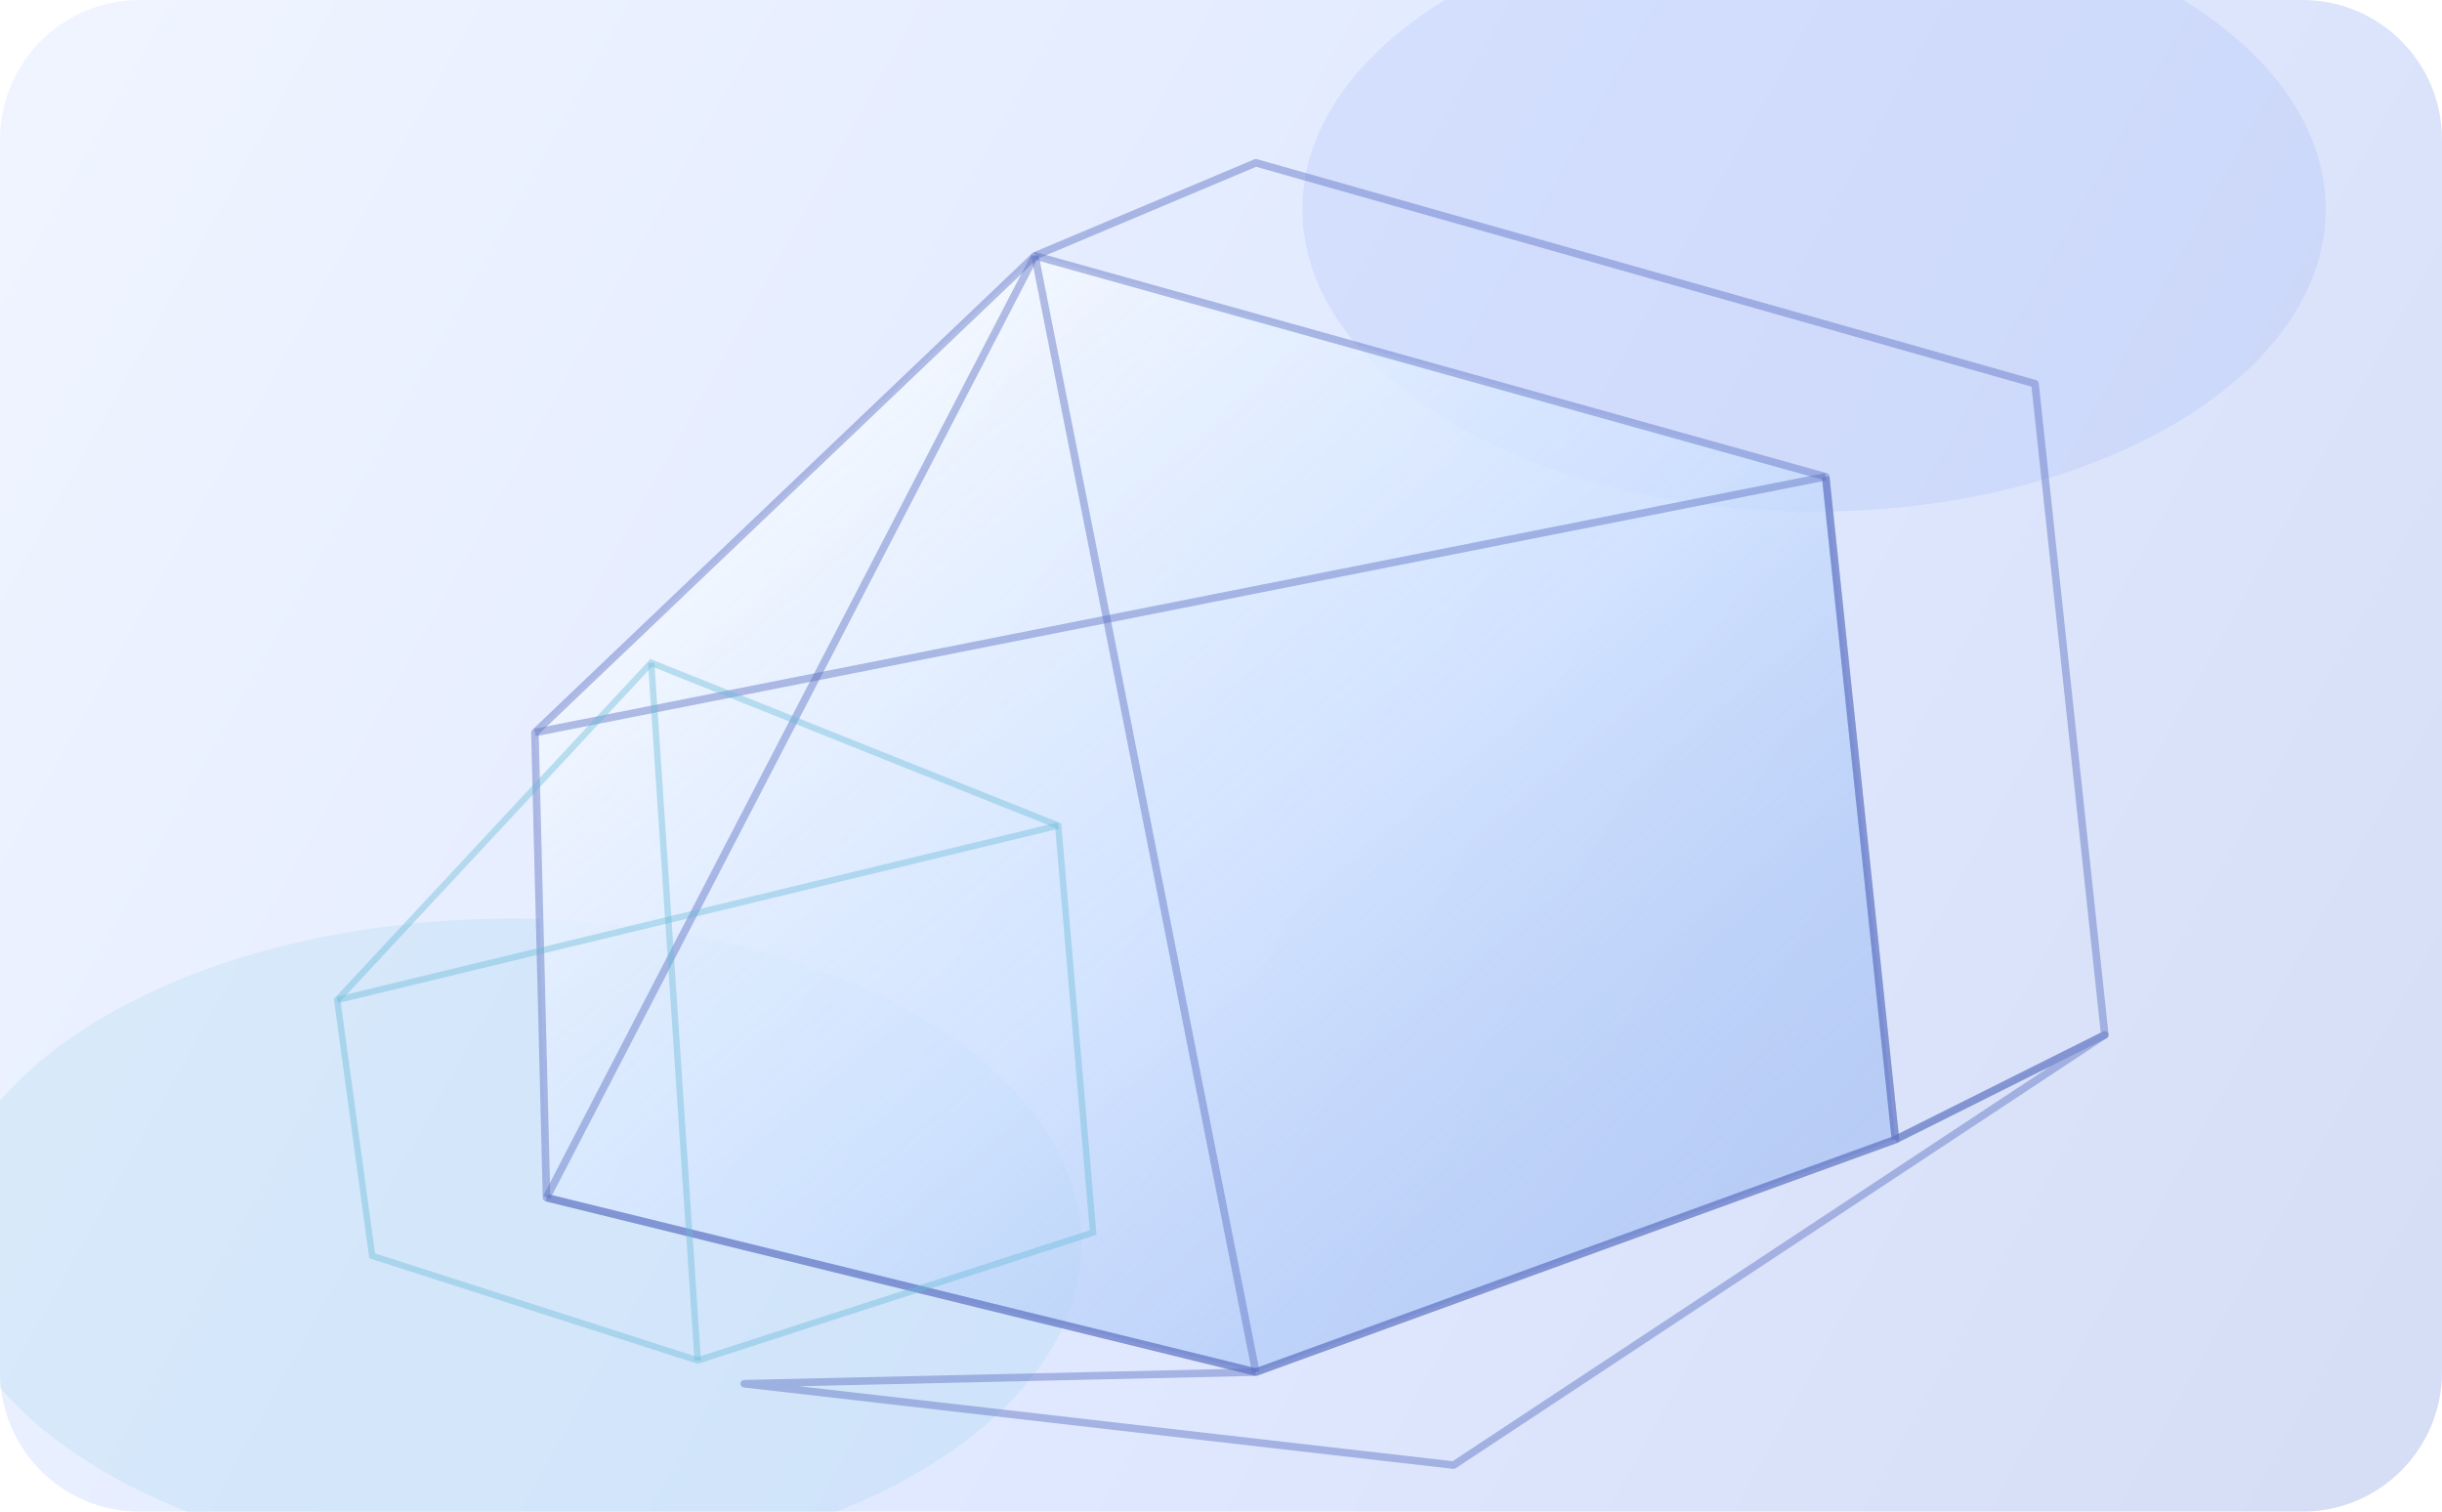
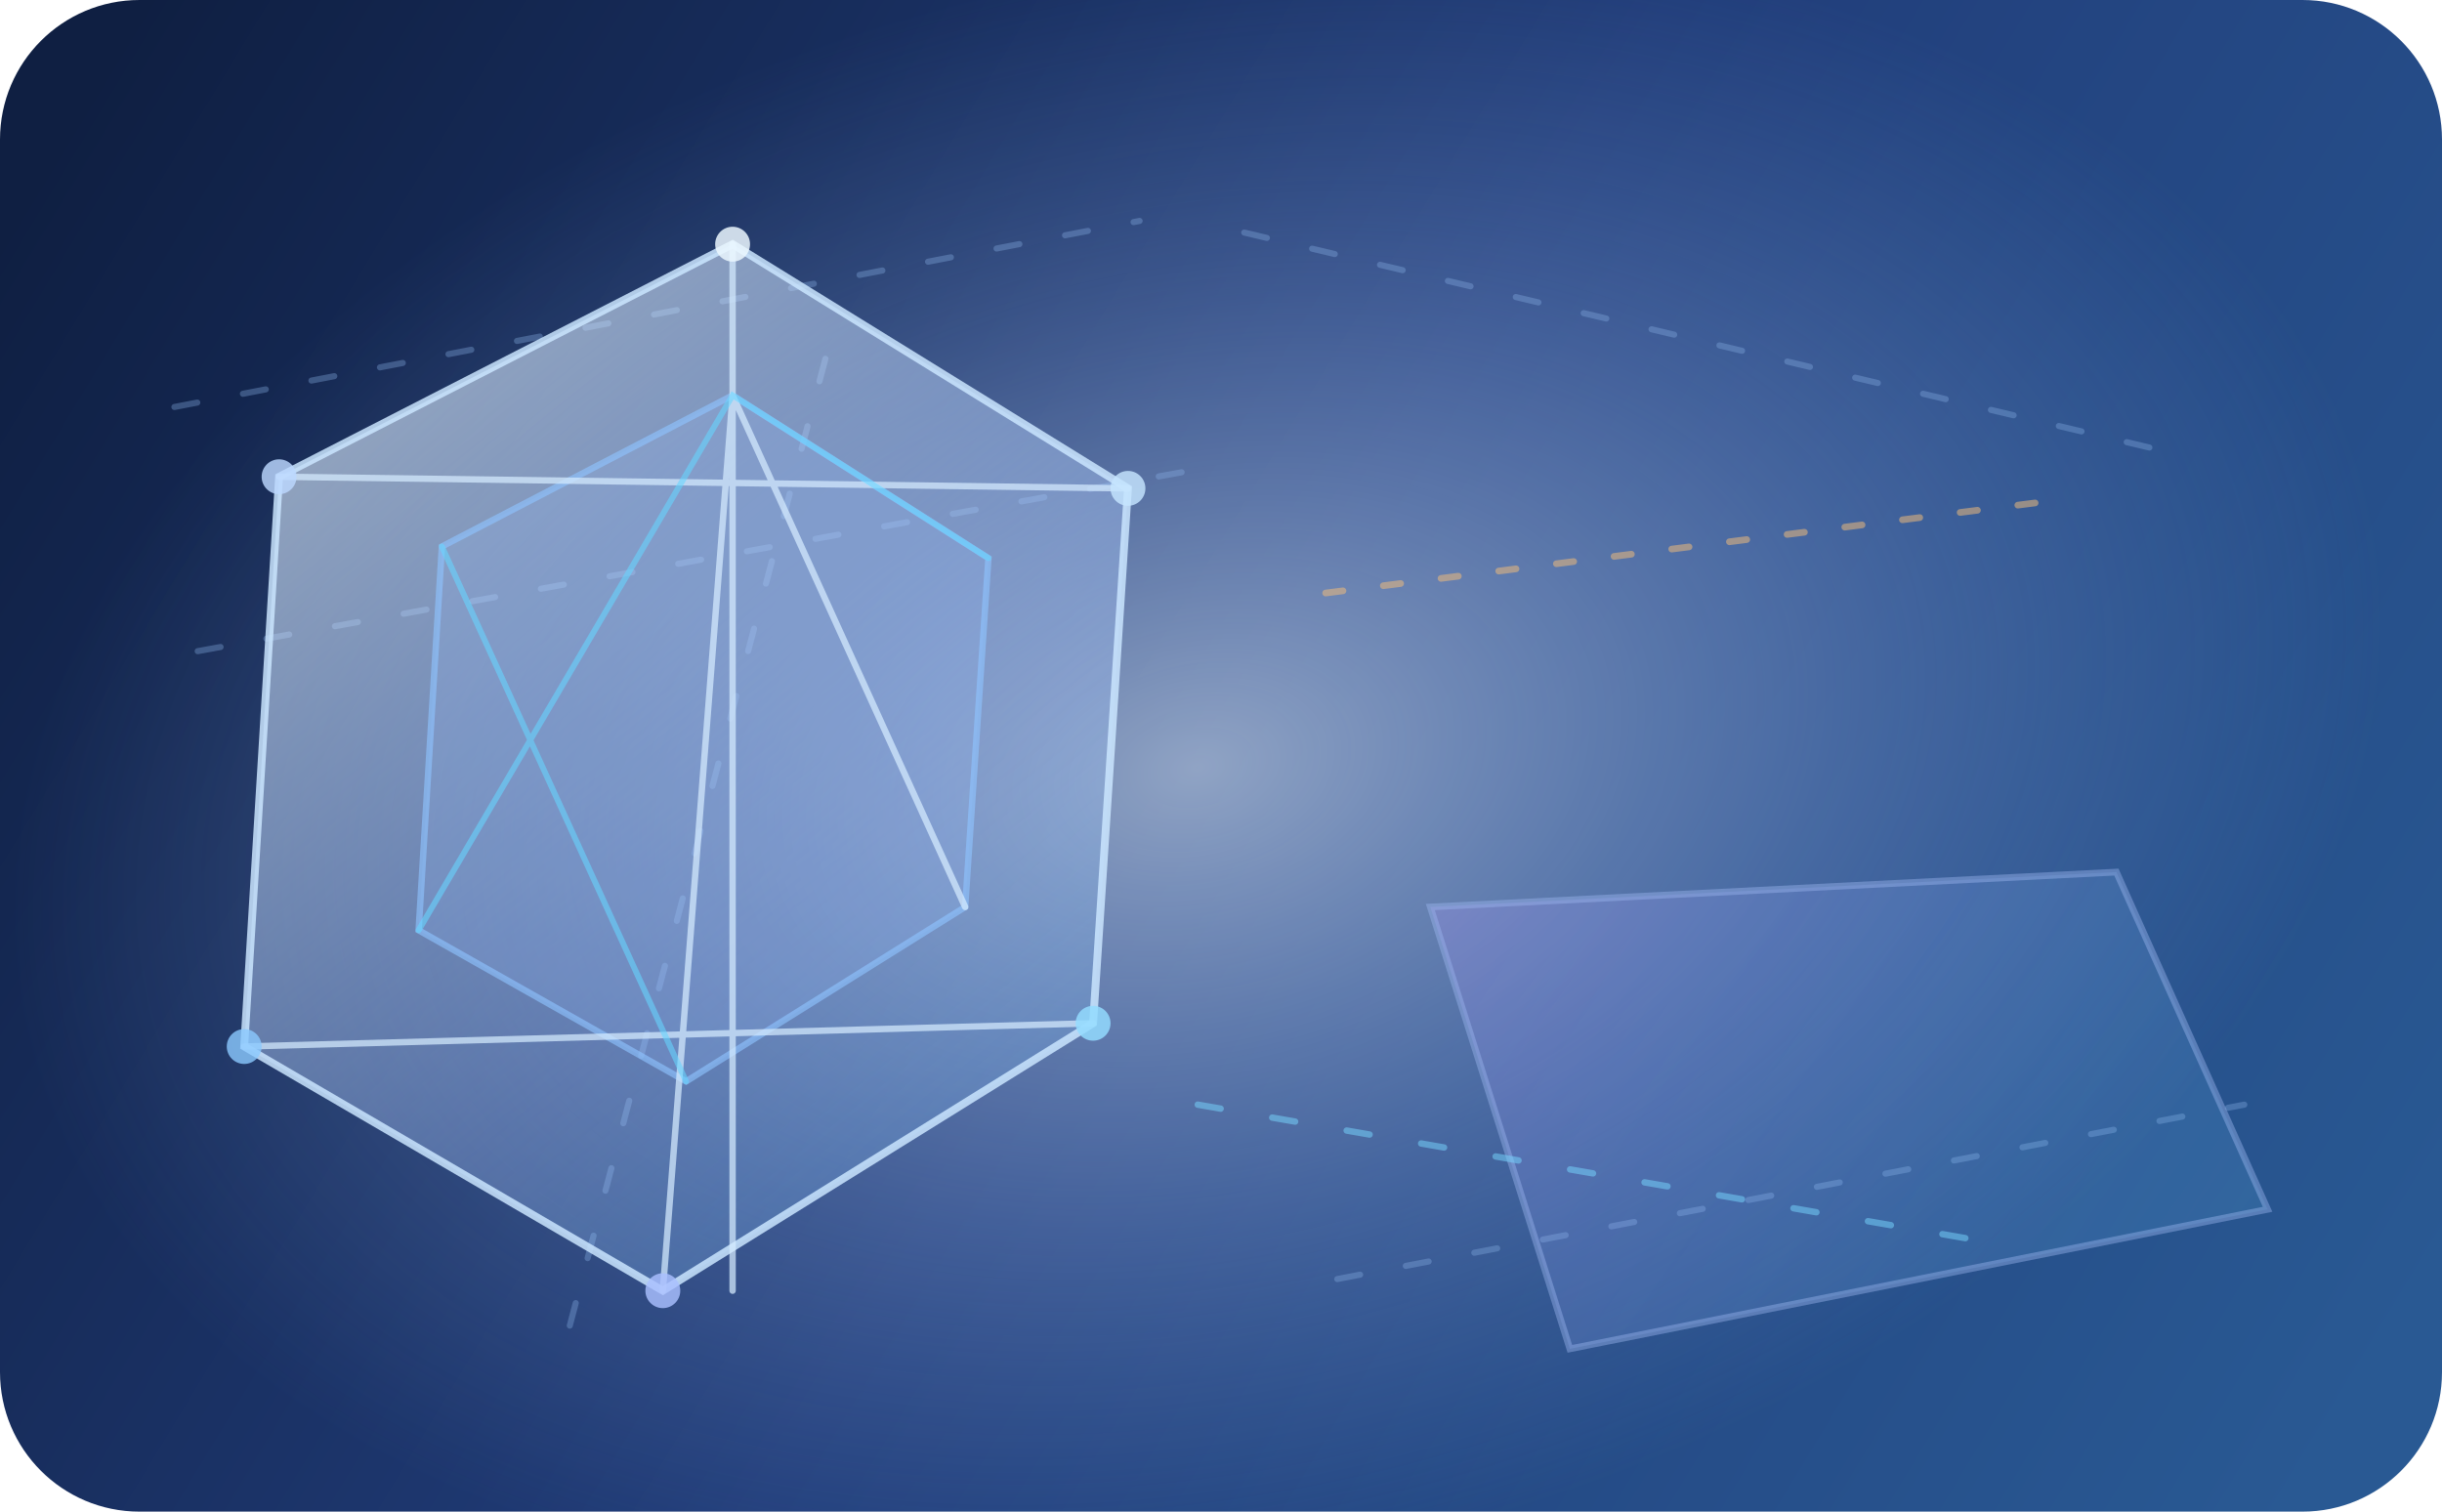
<svg xmlns="http://www.w3.org/2000/svg" width="420" height="260" viewBox="0 0 420 260" fill="none">
  <defs>
-     <linearGradient id="poly-b-bg" x1="10" y1="18" x2="408" y2="240" gradientUnits="userSpaceOnUse">
-       <stop stop-color="#EFF4FF" />
-       <stop offset="0.58" stop-color="#DFE8FF" />
-       <stop offset="1" stop-color="#D6DEF5" />
+     <linearGradient id="poly-b-bg" x1="16" y1="14" x2="402" y2="248" gradientUnits="userSpaceOnUse">
+       <stop stop-color="#0F1F42" />
+       <stop offset="0.5" stop-color="#213D7A" />
+       <stop offset="1" stop-color="#295993" />
    </linearGradient>
-     <linearGradient id="poly-b-main" x1="140" y1="58" x2="282" y2="226" gradientUnits="userSpaceOnUse">
-       <stop stop-color="#F8FBFF" stop-opacity="0.9" />
-       <stop offset="0.54" stop-color="#CDE1FF" stop-opacity="0.74" />
-       <stop offset="1" stop-color="#91B3F0" stop-opacity="0.48" />
+     <radialGradient id="poly-b-focus" cx="0" cy="0" r="1" gradientUnits="userSpaceOnUse" gradientTransform="translate(206 132) rotate(-12) scale(208 138)">
+       <stop stop-color="#E7F4FF" stop-opacity="0.56" />
+       <stop offset="0.58" stop-color="#B1CEFF" stop-opacity="0.22" />
+       <stop offset="1" stop-color="#8FB7ED" stop-opacity="0" />
+     </radialGradient>
+     <linearGradient id="poly-b-hero" x1="0" y1="0" x2="150" y2="186" gradientUnits="userSpaceOnUse">
+       <stop stop-color="#EBF8FF" stop-opacity="0.7" />
+       <stop offset="0.62" stop-color="#AAC9FF" stop-opacity="0.32" />
+       <stop offset="1" stop-color="#5EB2ED" stop-opacity="0.18" />
+     </linearGradient>
+     <linearGradient id="poly-b-plane" x1="246" y1="150" x2="380" y2="244" gradientUnits="userSpaceOnUse">
+       <stop stop-color="#B797FF" stop-opacity="0.24" />
+       <stop offset="1" stop-color="#66D7FF" stop-opacity="0.12" />
    </linearGradient>
  </defs>
  <rect width="420" height="260" rx="24" fill="url(#poly-b-bg)" />
-   <ellipse cx="312" cy="36" rx="88" ry="52" fill="#8EA7F2" opacity="0.18" />
-   <ellipse cx="88" cy="214" rx="98" ry="56" fill="#66C0DA" opacity="0.14" />
-   <g stroke="#5C70C2" stroke-opacity="0.44" stroke-width="1.3" stroke-linejoin="round">
-     <path d="M92 126L178 44L314 82L326 196L216 236L94 206Z" fill="url(#poly-b-main)" />
-     <path d="M178 44L216 28L350 66L362 178L326 196" />
-     <path d="M216 236L326 196L362 178L250 252L128 238Z" />
-     <line x1="92" y1="126" x2="314" y2="82" />
-     <line x1="94" y1="206" x2="216" y2="236" />
-     <line x1="178" y1="44" x2="216" y2="236" />
-     <line x1="314" y1="82" x2="326" y2="196" />
-     <line x1="94" y1="206" x2="178" y2="44" />
+   <rect width="420" height="260" rx="24" fill="url(#poly-b-focus)" />
+   <g stroke="#8CB3E9" stroke-opacity="0.34" stroke-width="1.05" stroke-linecap="round" stroke-dasharray="4 8">
+     <path d="M30 70L196 38" />
+     <path d="M34 112L210 80" />
+     <path d="M214 40L374 78" />
+     <path d="M230 220L386 190" />
+     <path d="M98 228L144 54" />
  </g>
-   <g stroke="#68B9D8" stroke-opacity="0.4" stroke-width="1.1">
-     <path d="M58 172L112 114L182 142L188 212L120 234L64 216Z" />
-     <line x1="58" y1="172" x2="182" y2="142" />
-     <line x1="112" y1="114" x2="120" y2="234" />
+   <g transform="translate(52 34)">
+     <polygon points="74,8 142,50 136,142 62,188 -10,146 -4,48" fill="url(#poly-b-hero)" stroke="#CBE7FF" stroke-opacity="0.84" stroke-width="1.35" />
+     <polygon points="74,34 118,62 114,122 66,152 20,126 24,60" fill="#99C0FF" fill-opacity="0.16" stroke="#8EC3FF" stroke-opacity="0.62" stroke-width="1.1" />
+     <path d="M74 8V188M-4 48L142 50M-10 146L136 142M62 188L74 34L114 122" stroke="#D6ECFF" stroke-opacity="0.72" stroke-width="1.1" stroke-linecap="round" />
+     <path d="M20 126L74 34L118 62M24 60L66 152" stroke="#66D5FF" stroke-opacity="0.58" stroke-width="1" stroke-linecap="round" />
+     <circle cx="74" cy="8" r="3" fill="#ECF8FF" fill-opacity="0.84" />
+     <circle cx="142" cy="50" r="3" fill="#C5E5FF" fill-opacity="0.82" />
+     <circle cx="136" cy="142" r="3" fill="#94DCFF" fill-opacity="0.84" />
+     <circle cx="62" cy="188" r="3" fill="#AABFFF" fill-opacity="0.82" />
+     <circle cx="-10" cy="146" r="3" fill="#8BC9FF" fill-opacity="0.8" />
+     <circle cx="-4" cy="48" r="3" fill="#BCD8FF" fill-opacity="0.82" />
  </g>
+   <polygon points="246,156 364,150 390,208 270,232" fill="url(#poly-b-plane)" stroke="#9EB8F1" stroke-opacity="0.42" stroke-width="1.15" />
+   <path d="M228 102L354 86" stroke="#F2BC7A" stroke-opacity="0.52" stroke-width="1.15" stroke-linecap="round" stroke-dasharray="3 7" />
+   <path d="M206 190L344 214" stroke="#79D8FF" stroke-opacity="0.5" stroke-width="1.1" stroke-linecap="round" stroke-dasharray="4 9" />
</svg>
